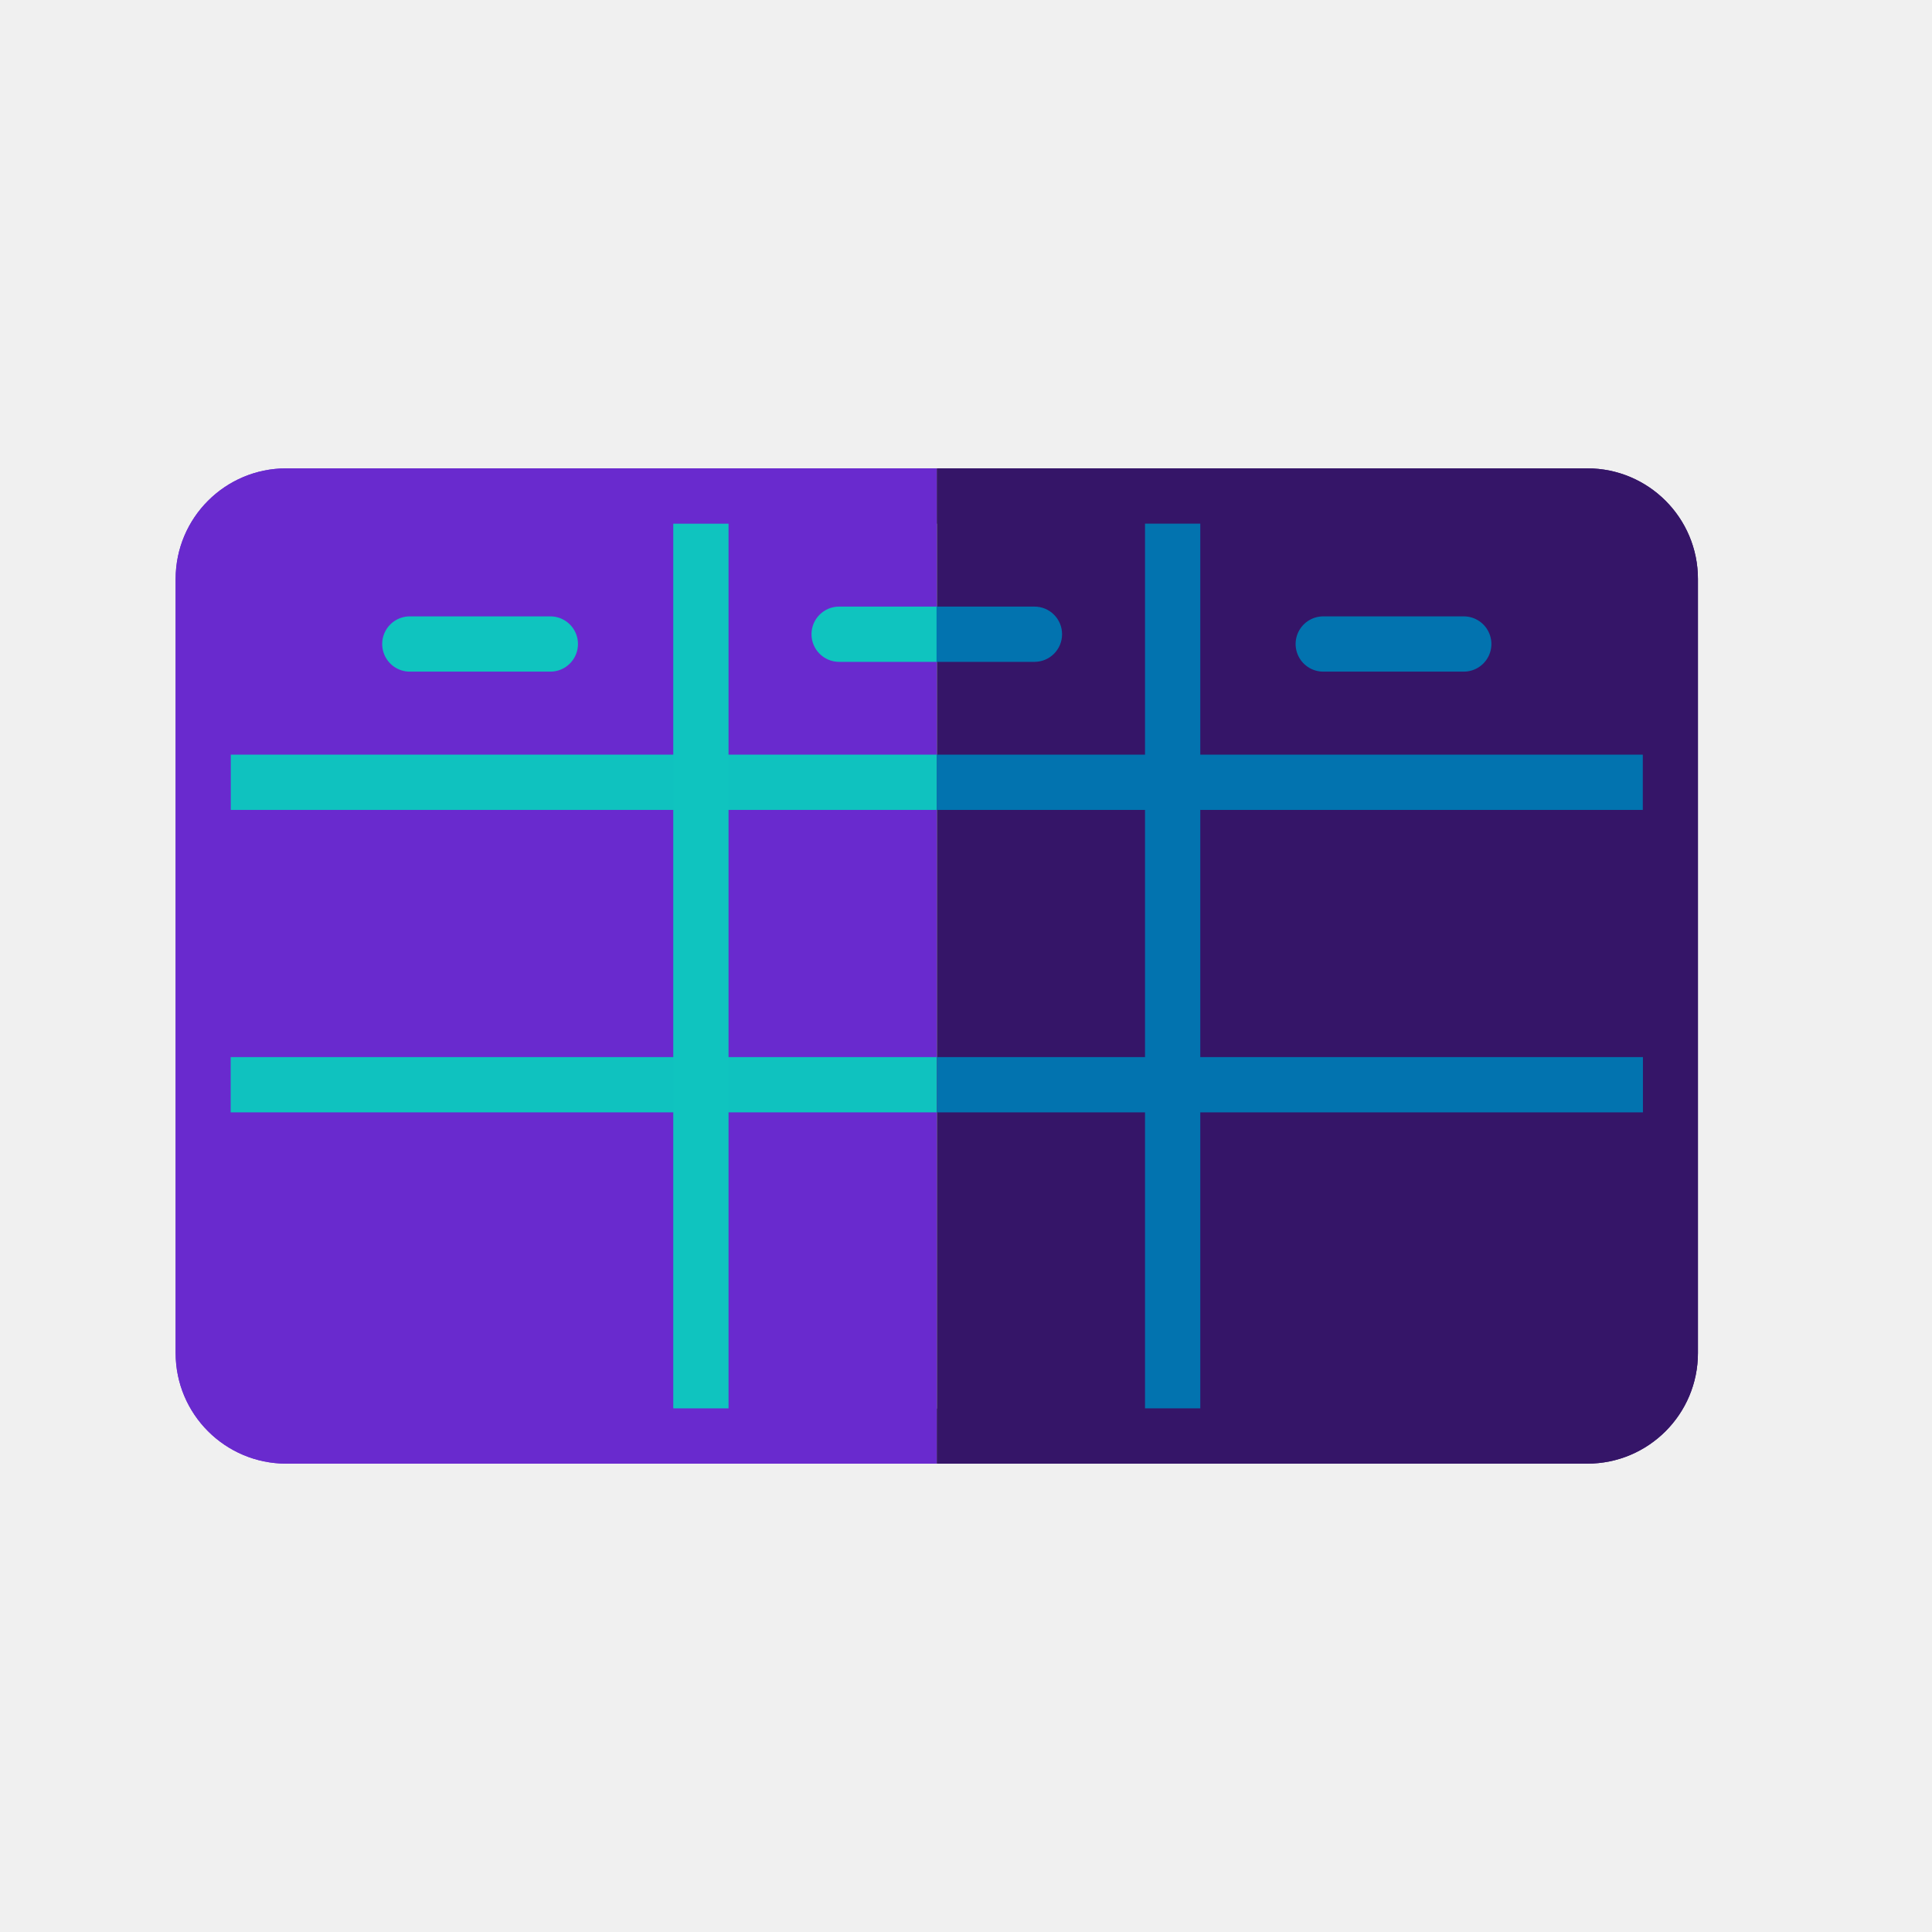
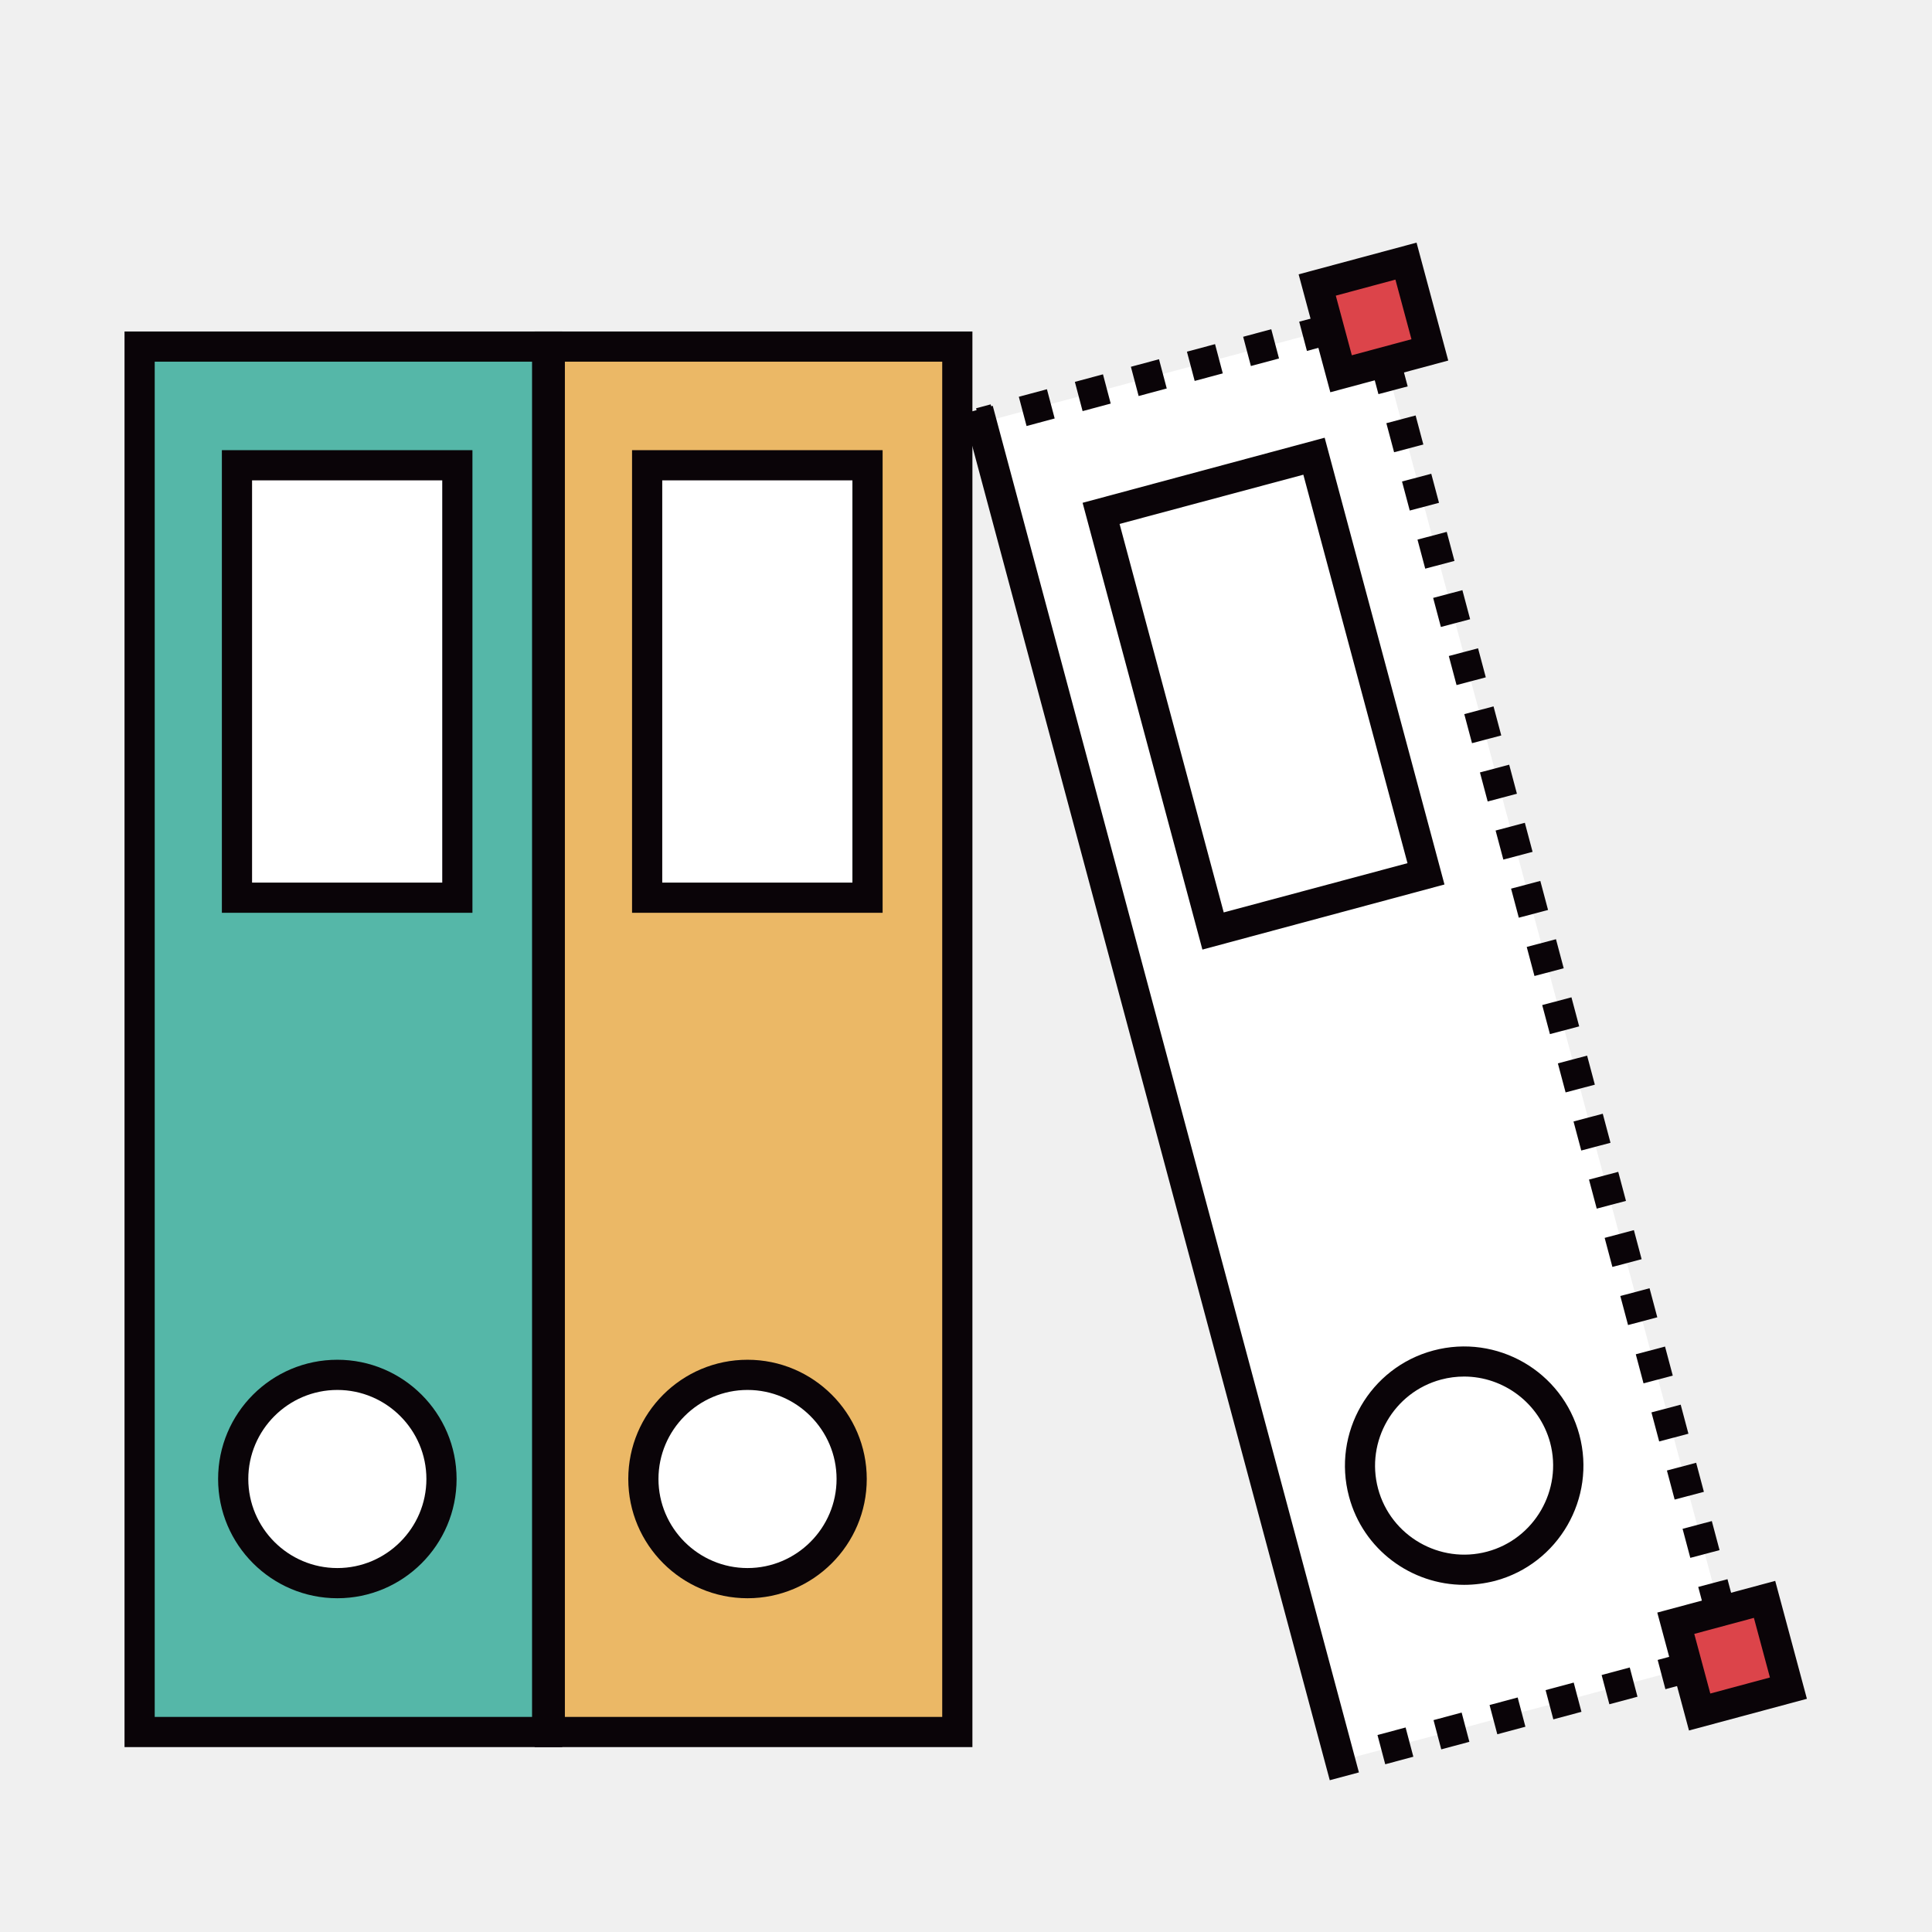
- <svg xmlns="http://www.w3.org/2000/svg" width="33" height="33" viewBox="0 0 33 33" fill="none">
-   <mask id="path-1-inside-1_416_503" fill="white">
-     <path d="M3 9.889C3 8.846 3.846 8 4.889 8H16V25H4.889C3.846 25 3 24.154 3 23.111V9.889Z" />
-   </mask>
-   <path d="M3 9.889C3 8.846 3.846 8 4.889 8H16V25H4.889C3.846 25 3 24.154 3 23.111V9.889Z" fill="#692ACE" />
-   <path d="M2.06 9.884C2.06 8.322 3.327 7.056 4.889 7.056H16V8.944H4.889C4.365 8.944 3.94 9.367 3.94 9.889L2.06 9.884ZM16 25.94H4.889C3.327 25.94 2.06 24.674 2.06 23.111L3.94 23.111C3.94 23.635 4.365 24.06 4.889 24.06H16V25.94ZM4.889 25.94C3.327 25.94 2.06 24.674 2.06 23.111V9.884C2.06 8.322 3.327 7.056 4.889 7.056L4.889 8.944C4.365 8.944 3.94 9.367 3.94 9.889V23.111C3.94 23.635 4.365 24.06 4.889 24.06L4.889 25.94ZM16 8V25V8Z" fill="#692ACE" mask="url(#path-1-inside-1_416_503)" />
-   <line x1="3.942" y1="13.362" x2="16.002" y2="13.362" stroke="#0FC2BF" stroke-width="0.944" />
-   <line x1="3.94" y1="18.528" x2="16" y2="18.528" stroke="#0FC2BF" stroke-width="0.944" />
-   <line x1="11.972" y1="24.056" x2="11.972" y2="8.945" stroke="#0FC4BF" stroke-width="0.944" />
-   <path d="M7 11H9.4" stroke="#0FC4BF" stroke-width="0.944" stroke-linecap="round" />
-   <path d="M14.333 10.361C14.073 10.361 13.861 10.572 13.861 10.833C13.861 11.094 14.073 11.305 14.333 11.305V10.361ZM15.533 11.305H16.006V10.361H15.533V11.305ZM14.333 11.305H15.533V10.361H14.333V11.305Z" fill="#0FC4BF" />
-   <mask id="path-8-inside-2_416_503" fill="white">
-     <path d="M29.002 9.889C29.002 8.846 28.157 8 27.113 8H16.002V25H27.113C28.157 25 29.002 24.154 29.002 23.111V9.889Z" />
-   </mask>
-   <path d="M29.002 9.889C29.002 8.846 28.157 8 27.113 8H16.002V25H27.113C28.157 25 29.002 24.154 29.002 23.111V9.889Z" fill="#351568" />
-   <path d="M29.942 9.884C29.942 8.322 28.676 7.056 27.113 7.056H16.002V8.944H27.113C27.637 8.944 28.062 9.367 28.062 9.889L29.942 9.884ZM16.002 25.94H27.113C28.676 25.94 29.942 24.674 29.942 23.111L28.062 23.111C28.062 23.635 27.637 24.06 27.113 24.06H16.002V25.94ZM27.113 25.94C28.676 25.94 29.942 24.674 29.942 23.111V9.884C29.942 8.322 28.676 7.056 27.113 7.056L27.113 8.944C27.637 8.944 28.062 9.367 28.062 9.889V23.111C28.062 23.635 27.637 24.06 27.113 24.06L27.113 25.94ZM16.002 8V25V8Z" fill="#351568" mask="url(#path-8-inside-2_416_503)" />
-   <line y1="-0.472" x2="12.06" y2="-0.472" transform="matrix(-1 0 0 1 28.0602 13.834)" stroke="#0273AF" stroke-width="0.944" />
-   <line y1="-0.472" x2="12.06" y2="-0.472" transform="matrix(-1 0 0 1 28.0624 19)" stroke="#0273AF" stroke-width="0.944" />
-   <line y1="-0.472" x2="15.111" y2="-0.472" transform="matrix(0 -1 -1 0 19.5579 24.0557)" stroke="#0273AF" stroke-width="0.944" />
-   <path d="M25.002 11H22.602" stroke="#0273AF" stroke-width="0.944" stroke-linecap="round" />
-   <path d="M17.669 10.361C17.93 10.361 18.141 10.572 18.141 10.833C18.141 11.094 17.93 11.305 17.669 11.305V10.361ZM16.469 11.305H15.997V10.361H16.469V11.305ZM17.669 11.305H16.469V10.361H17.669V11.305Z" fill="#0273AF" />
+ <svg xmlns="http://www.w3.org/2000/svg" width="800px" height="800px" viewBox="0 0 1024 1024" class="icon" version="1.1">
+   <path d="M74 183.7h216V918H74z" fill="#55B7A8" />
+   <path d="M298 926H66V175.7h232V926zM82 910h200V191.7H82V910z" fill="#0A0408" />
+   <path d="M125.6 246.6h116.8v229.2H125.6z" fill="#FFFFFF" />
+   <path d="M250.4 483.8H117.6V238.6h132.8v245.2z m-116.8-16h100.8V254.6H133.6v213.2z" fill="#0A0408" />
+   <path d="M178.8 783.9m-55.2 0a55.2 55.2 0 1 0 110.4 0 55.2 55.2 0 1 0-110.4 0Z" fill="#FFFFFF" />
+   <path d="M178.8 847.1c-34.8 0-63.2-28.3-63.2-63.2s28.3-63.2 63.2-63.2c34.8 0 63.2 28.3 63.2 63.2s-28.4 63.2-63.2 63.2z m0-110.4c-26 0-47.2 21.2-47.2 47.2s21.2 47.2 47.2 47.2 47.2-21.2 47.2-47.2-21.2-47.2-47.2-47.2z" fill="#0A0408" />
+   <path d="M519.4 224.2L728 168.3l190.1 709.3-208.6 55.9" fill="#FFFFFF" />
+   <path d="M517.346 216.397l7.727-2.07 4.14 15.454-7.727 2.07zM544.1 225.8l-4.1-15.5 14.9-4 4.1 15.5-14.9 4z m29.7-7.9l-4.1-15.5 14.9-4 4.1 15.5-14.9 4z m29.7-8l-4.1-15.5 14.9-4 4.1 15.5-14.9 4z m29.7-8l-4.1-15.5 14.9-4 4.1 15.5-14.9 4zM663 194l-4.1-15.5 14.9-4 4.1 15.5-14.9 4z m29.7-8l-4.1-15.5 14.9-4 4.1 15.5-14.9 4zM722.4 178.1l-4.2-15.5 15.5-4.1 4.1 15.4zM904.2 856.5l-4.1-15.4 15.5-4.1 4.1 15.4-15.5 4.1z m-8.3-30.8l-4.1-15.4 15.5-4.1 4.1 15.4-15.5 4.1z m-8.3-30.9l-4.1-15.4 15.5-4.1 4.1 15.4-15.5 4.1z m-8.2-30.8l-4.1-15.4 15.5-4.1 4.1 15.4-15.5 4.1z m-8.3-30.8l-4.1-15.4 15.5-4.1 4.1 15.4-15.5 4.1z m-8.2-30.9l-4.1-15.4 15.5-4.1 4.1 15.4-15.5 4.1z m-8.3-30.8l-4.1-15.4L866 652l4.1 15.4-15.5 4.1z m-8.3-30.9l-4.1-15.4 15.5-4.1 4.1 15.4-15.5 4.1z m-8.2-30.8l-4.1-15.4 15.5-4.1 4.1 15.4-15.5 4.1z m-8.3-30.8l-4.1-15.4 15.5-4.1 4.1 15.4-15.5 4.1z m-8.3-30.9l-4.1-15.4 15.5-4.1L837 544l-15.5 4.1z m-8.2-30.8l-4.1-15.4 15.5-4.1 4.1 15.4-15.5 4.1z m-8.3-30.9l-4.1-15.4 15.5-4.1 4.1 15.4-15.5 4.1z m-8.2-30.8l-4.1-15.4 15.5-4.1 4.1 15.4-15.5 4.1z m-8.3-30.8l-4.1-15.4 15.5-4.1 4.1 15.4-15.5 4.1z m-8.3-30.9l-4.1-15.4 15.5-4.1 4.1 15.4-15.5 4.1z m-8.2-30.8l-4.1-15.4 15.5-4.1 4.1 15.4-15.5 4.1z m-8.3-30.8l-4.1-15.4 15.5-4.1 4.1 15.4-15.5 4.1z m-8.3-30.9l-4.1-15.4 15.5-4.1 4.1 15.4-15.5 4.1z m-8.2-30.8l-4.1-15.4 15.5-4.1 4.1 15.4-15.5 4.1z m-8.3-30.9l-4.1-15.4 15.5-4.1 4.1 15.4-15.5 4.1z m-8.3-30.8l-4.1-15.4 15.5-4.1 4.1 15.4-15.5 4.1zM908.303 871.94l15.454-4.142 4.143 15.455-15.455 4.142zM734.2 935.1l-4.1-15.5 14.9-4 4.1 15.5-14.9 4z m29.7-7.9l-4.1-15.5 14.9-4 4.1 15.5-14.9 4z m29.7-8l-4.1-15.5 14.9-4 4.1 15.5-14.9 4z m29.7-7.9l-4.1-15.5 14.9-4 4.1 15.5-14.9 4z m29.7-8l-4.1-15.5 14.9-4 4.1 15.5-14.9 4z m29.7-8l-4.1-15.5 14.9-4 4.1 15.5-14.9 4zM707.443 925.66l7.727-2.07 4.141 15.454-7.727 2.07z" fill="#0A0408" />
+   <path d="M583.619 272.12l112.817-30.229 59.317 221.385-112.817 30.228z" fill="#FFFFFF" />
+   <path d="M637.3 503.3l-63.5-236.8L702.1 232l63.5 236.8-128.3 34.5z m-43.9-225.6l55.2 205.9 97.4-26.1-55.2-205.9-97.4 26.1z" fill="#0A0408" />
+   <path d="M722.664 791.097a55.2 55.2 0 1 0 106.639-28.572 55.2 55.2 0 1 0-106.639 28.572Z" fill="#FFFFFF" />
+   <path d="M776 840c-27.9 0-53.5-18.6-61-46.8-9-33.7 11-68.4 44.7-77.4s68.4 11 77.4 44.7c9 33.6-11 68.4-44.7 77.4-5.5 1.4-11 2.1-16.4 2.1z m0-110.4c-4 0-8.1 0.5-12.2 1.6-25.1 6.7-40.1 32.7-33.4 57.8 6.7 25.1 32.7 40.1 57.8 33.4 25.1-6.7 40.1-32.7 33.4-57.8-5.7-21-24.8-35-45.6-35z" fill="#0A0408" />
+   <path d="M888.182 860.34l47.04-12.603 12.603 47.04-47.04 12.603z" fill="#DC444A" />
+   <path d="M895.2 917.2l-16.8-62.5 62.5-16.8 16.8 62.5-62.5 16.8zM898 866l8.5 31.6 31.6-8.5-8.5-31.6L898 866z" fill="#0A0408" />
+   <path d="M698.202 151.04l47.04-12.604 12.603 47.04-47.04 12.603z" fill="#DC444A" />
+   <path d="M705.1 207.9l-16.8-62.5 62.5-16.8 16.8 62.5-62.5 16.8z m2.9-51.2l8.5 31.6 31.6-8.5-8.5-31.6-31.6 8.5z" fill="#0A0408" />
+   <path d="M291.4 183.7h216V918h-216z" fill="#EBB866" />
+   <path d="M515.4 926h-232V175.7h232V926z m-216-16h200V191.7h-200V910z" fill="#0A0408" />
+   <path d="M343 246.6h116.8v229.2H343z" fill="#FFFFFF" />
+   <path d="M467.8 483.8H335V238.6h132.8v245.2z m-116.8-16h100.8V254.6H351v213.2z" fill="#0A0408" />
+   <path d="M396.2 783.9m-55.2 0a55.2 55.2 0 1 0 110.4 0 55.2 55.2 0 1 0-110.4 0Z" fill="#FFFFFF" />
+   <path d="M396.2 847.1c-34.8 0-63.2-28.3-63.2-63.2s28.3-63.2 63.2-63.2c34.8 0 63.2 28.3 63.2 63.2s-28.4 63.2-63.2 63.2z m0-110.4c-26 0-47.2 21.2-47.2 47.2s21.2 47.2 47.2 47.2 47.2-21.2 47.2-47.2-21.2-47.2-47.2-47.2z" fill="#0A0408" />
+   <path d="M712.5 941.5L518.4 217.2" fill="#FFFFFF" />
+   <path d="M510.727 219.228l15.454-4.141 194.074 724.328-15.454 4.141z" fill="#0A0408" />
</svg>
